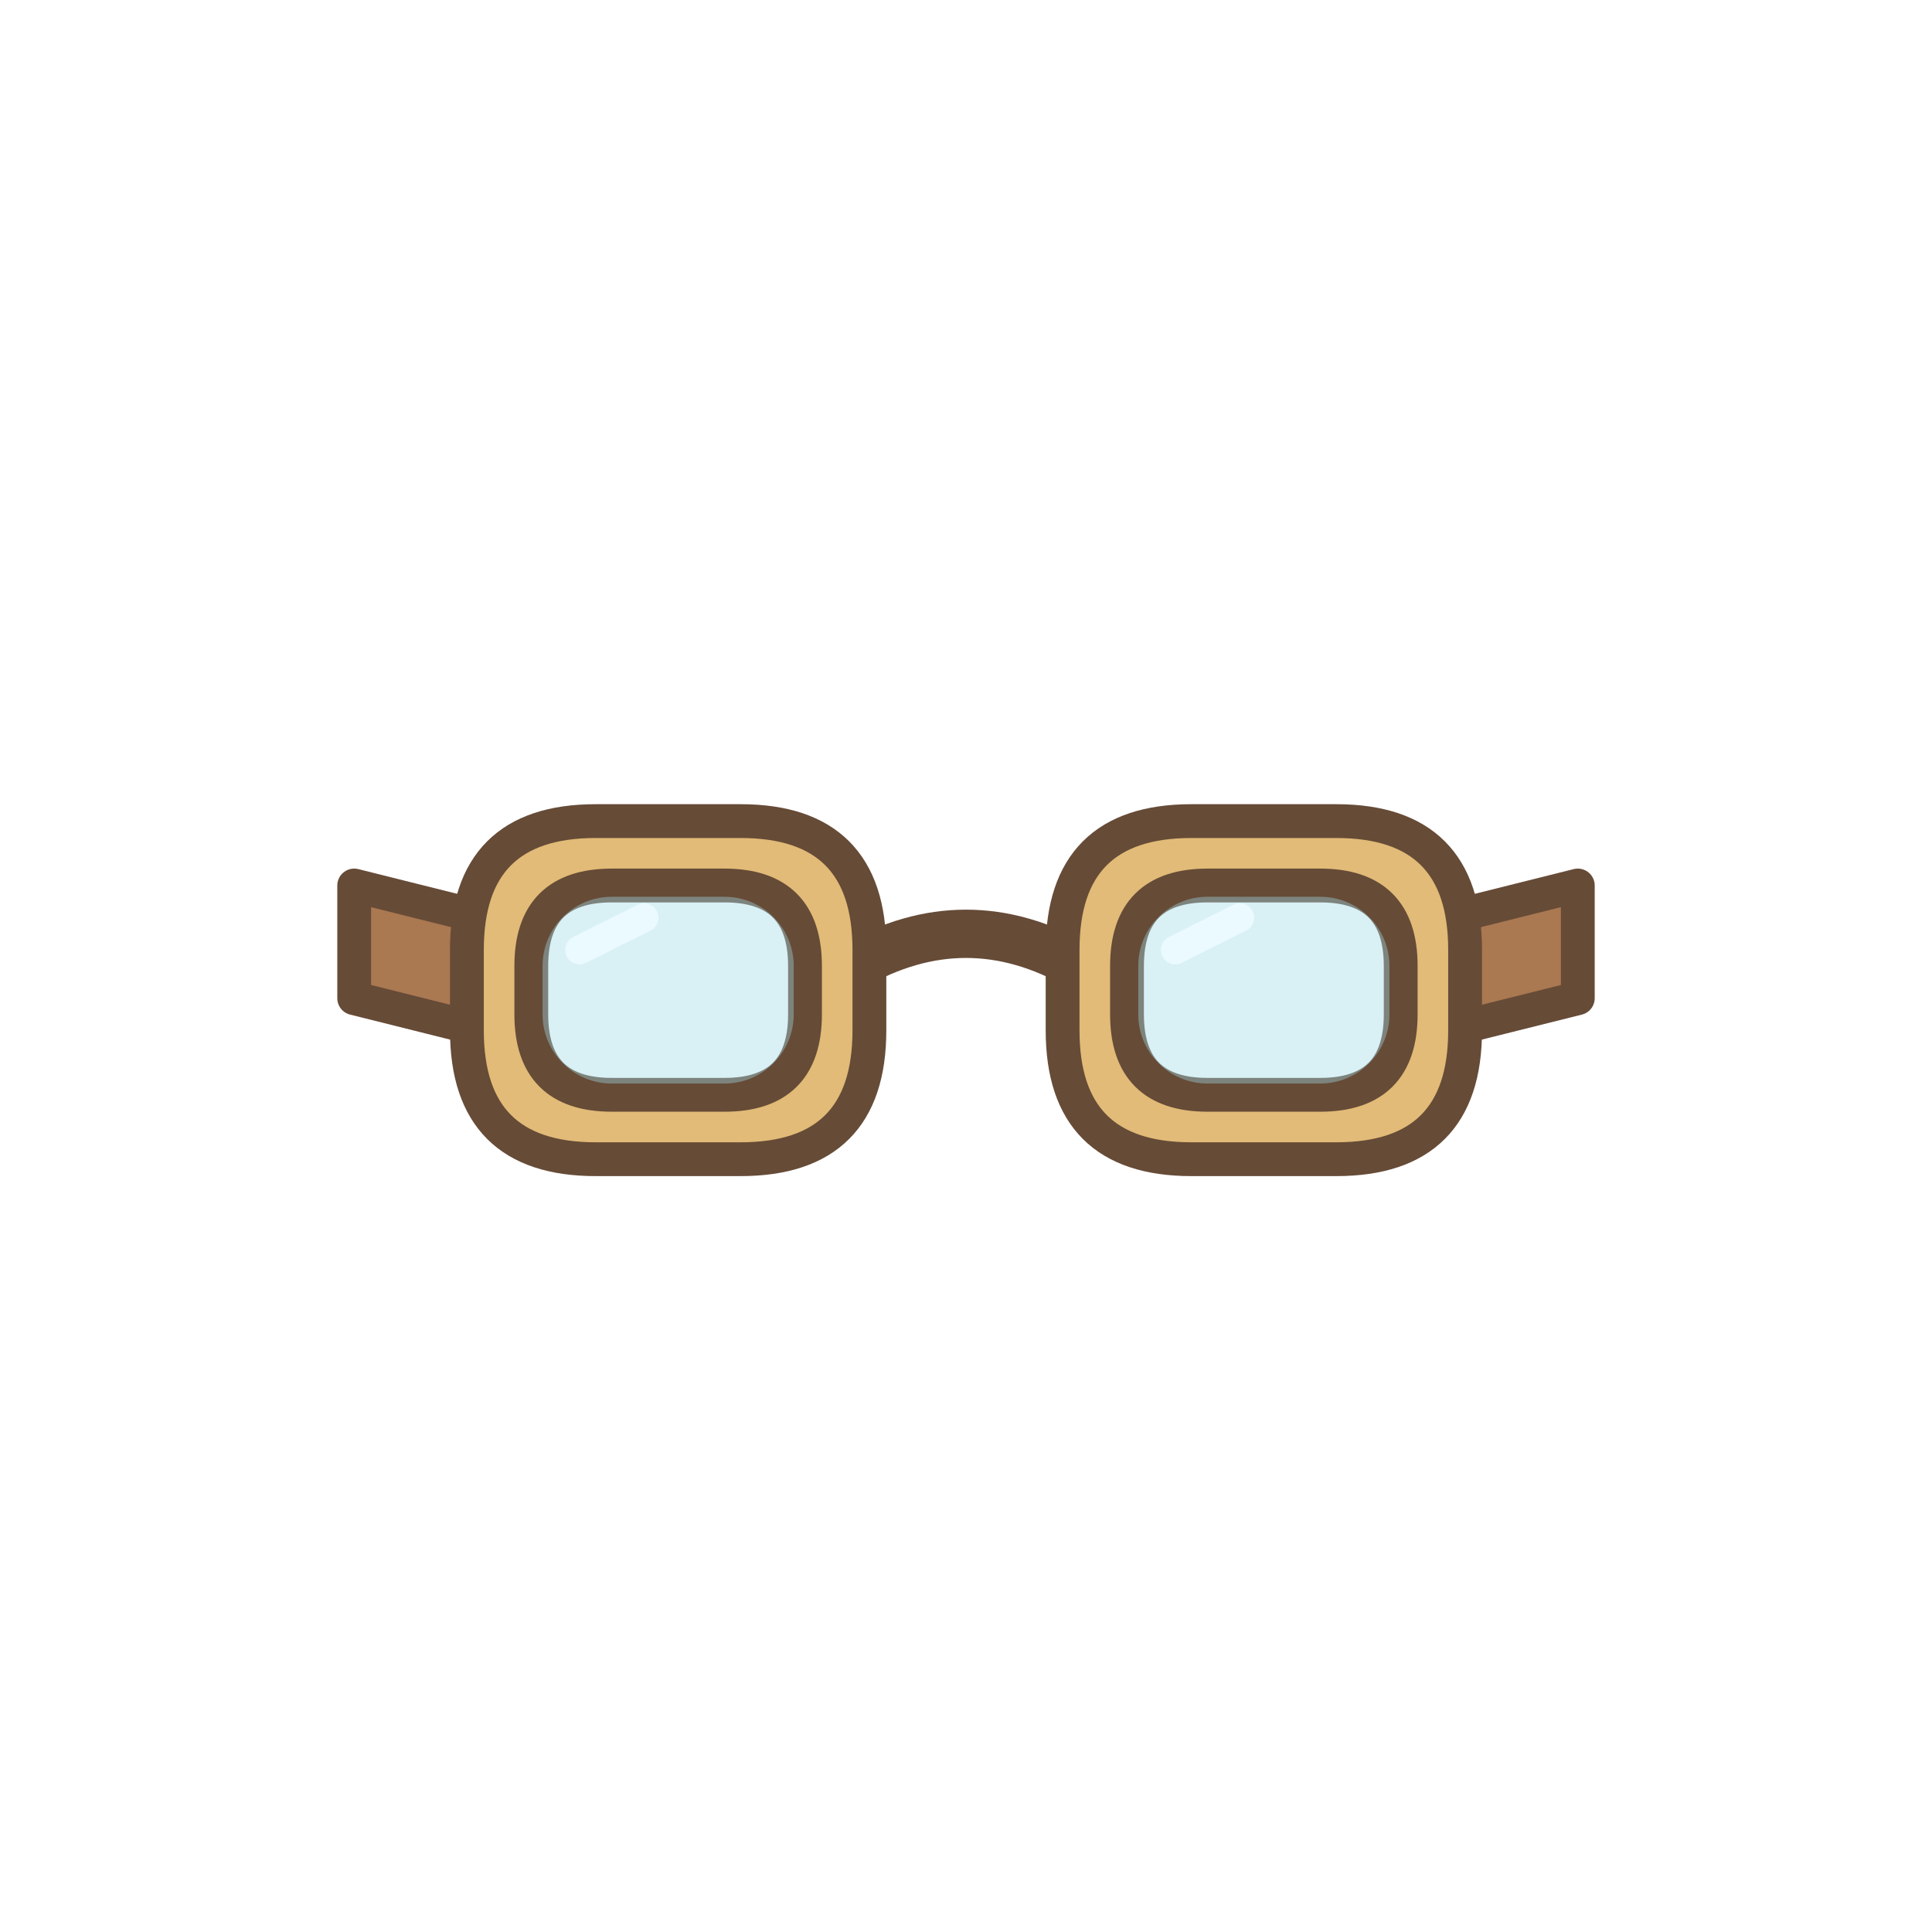
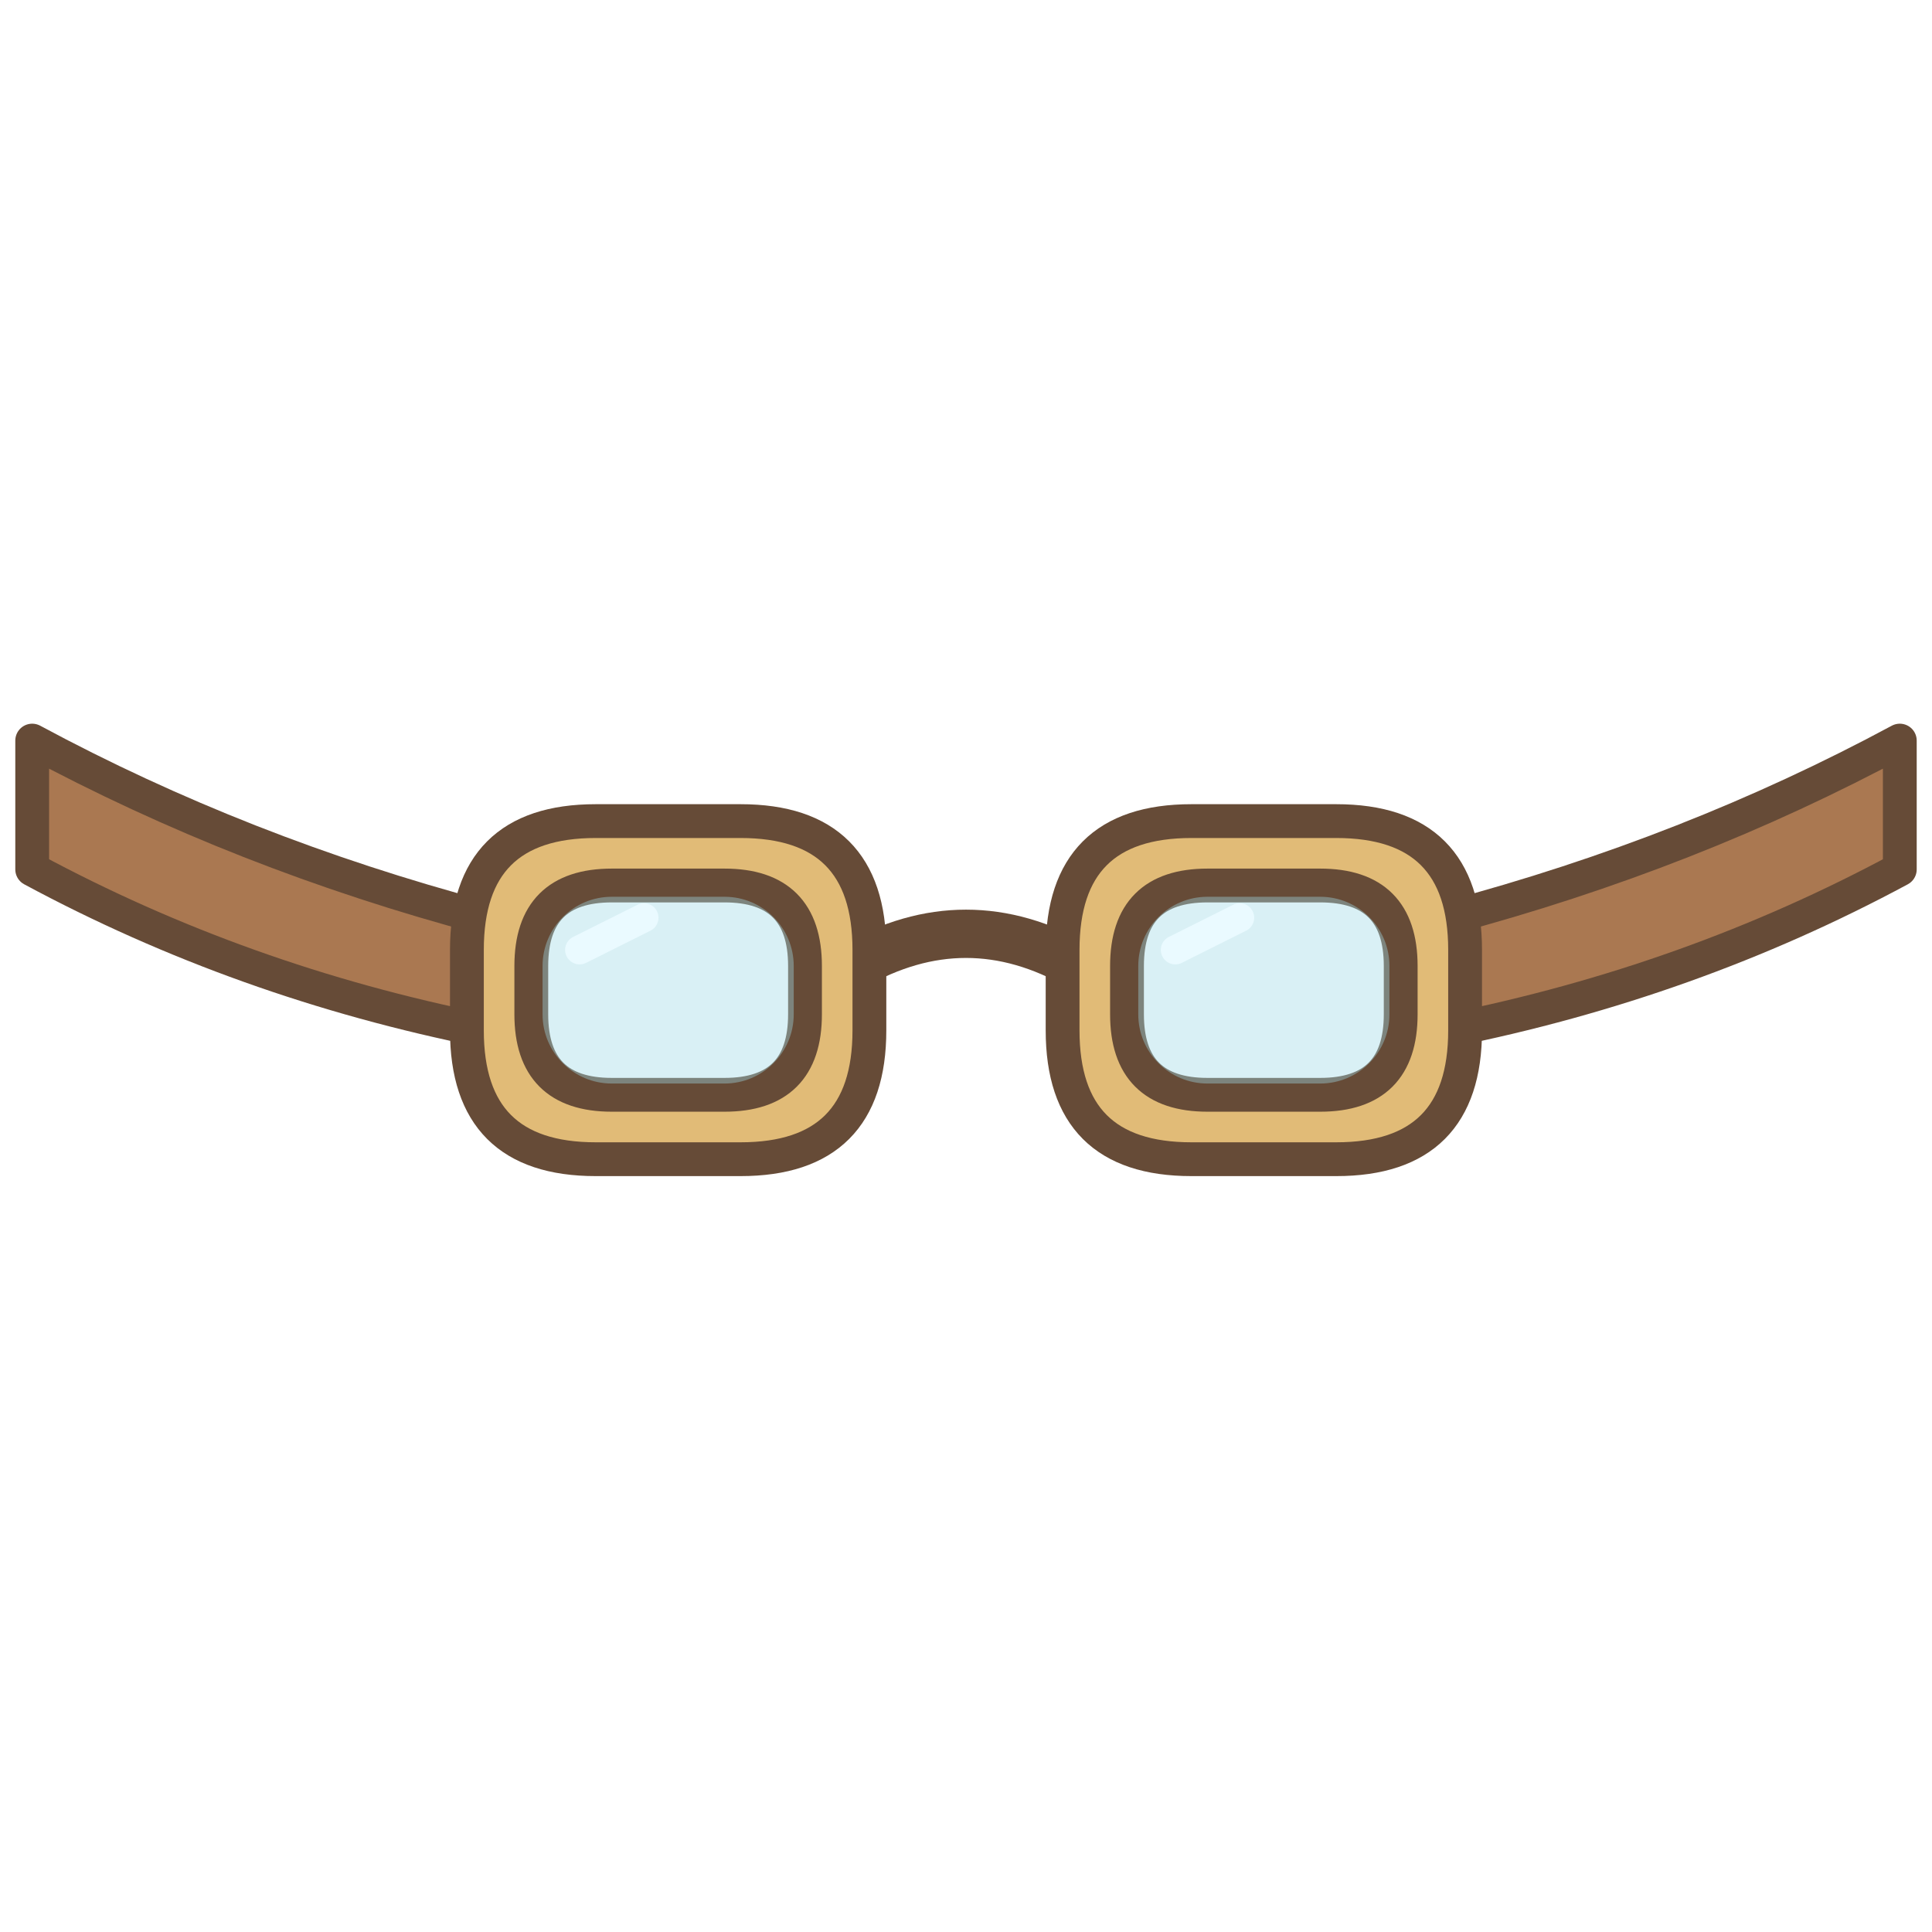
<svg xmlns="http://www.w3.org/2000/svg" width="120" height="120" viewBox="0 0 120 120">
  <g id="aviator-goggles" stroke="#664b37" stroke-width="2.1" stroke-linecap="round" stroke-linejoin="round">
-     <path fill="#aa7851" d="M22 55 L30 57 L30 64 L22 62 Z M90 57 L98 55 L98 62 L90 64 Z" />
+     <g id="aviator-goggles-strap" data-clip-to-body="true">
+       <path fill="#aa7851" d="M2 46 Q15 53 30 57 L30 64 Q15 61 2 54 Z M90 57 Q105 53 118 46 L118 54 Q105 61 90 64 Z" />
+     </g>
    <path fill="none" stroke-width="3" d="M53 60 Q60 56 67 60" />
    <path fill="#e1bb77" fill-rule="evenodd" d="M37 51 H46 Q54 51 54 59 V64 Q54 72 46 72 H37 Q29 72 29 64 V59 Q29 51 37 51 Z M38 55 H45 Q50 55 50 60 V63 Q50 68 45 68 H38 Q33 68 33 63 V60 Q33 55 38 55 Z" />
    <path fill="#e1bb77" fill-rule="evenodd" d="M74 51 H83 Q91 51 91 59 V64 Q91 72 83 72 H74 Q66 72 66 64 V59 Q66 51 74 51 Z M75 55 H82 Q87 55 87 60 V63 Q87 68 82 68 H75 Q70 68 70 63 V60 Q70 55 75 55 Z" />
    <rect x="33" y="55" width="17" height="13" rx="5" fill="#a1dbe6" fill-opacity="0.4" stroke-width="1.4" />
    <rect x="70" y="55" width="17" height="13" rx="5" fill="#a1dbe6" fill-opacity="0.4" stroke-width="1.4" />
    <path fill="none" stroke="#eafaff" stroke-width="1.8" d="M36 59 L40 57 M73 59 L77 57" />
  </g>
</svg>
